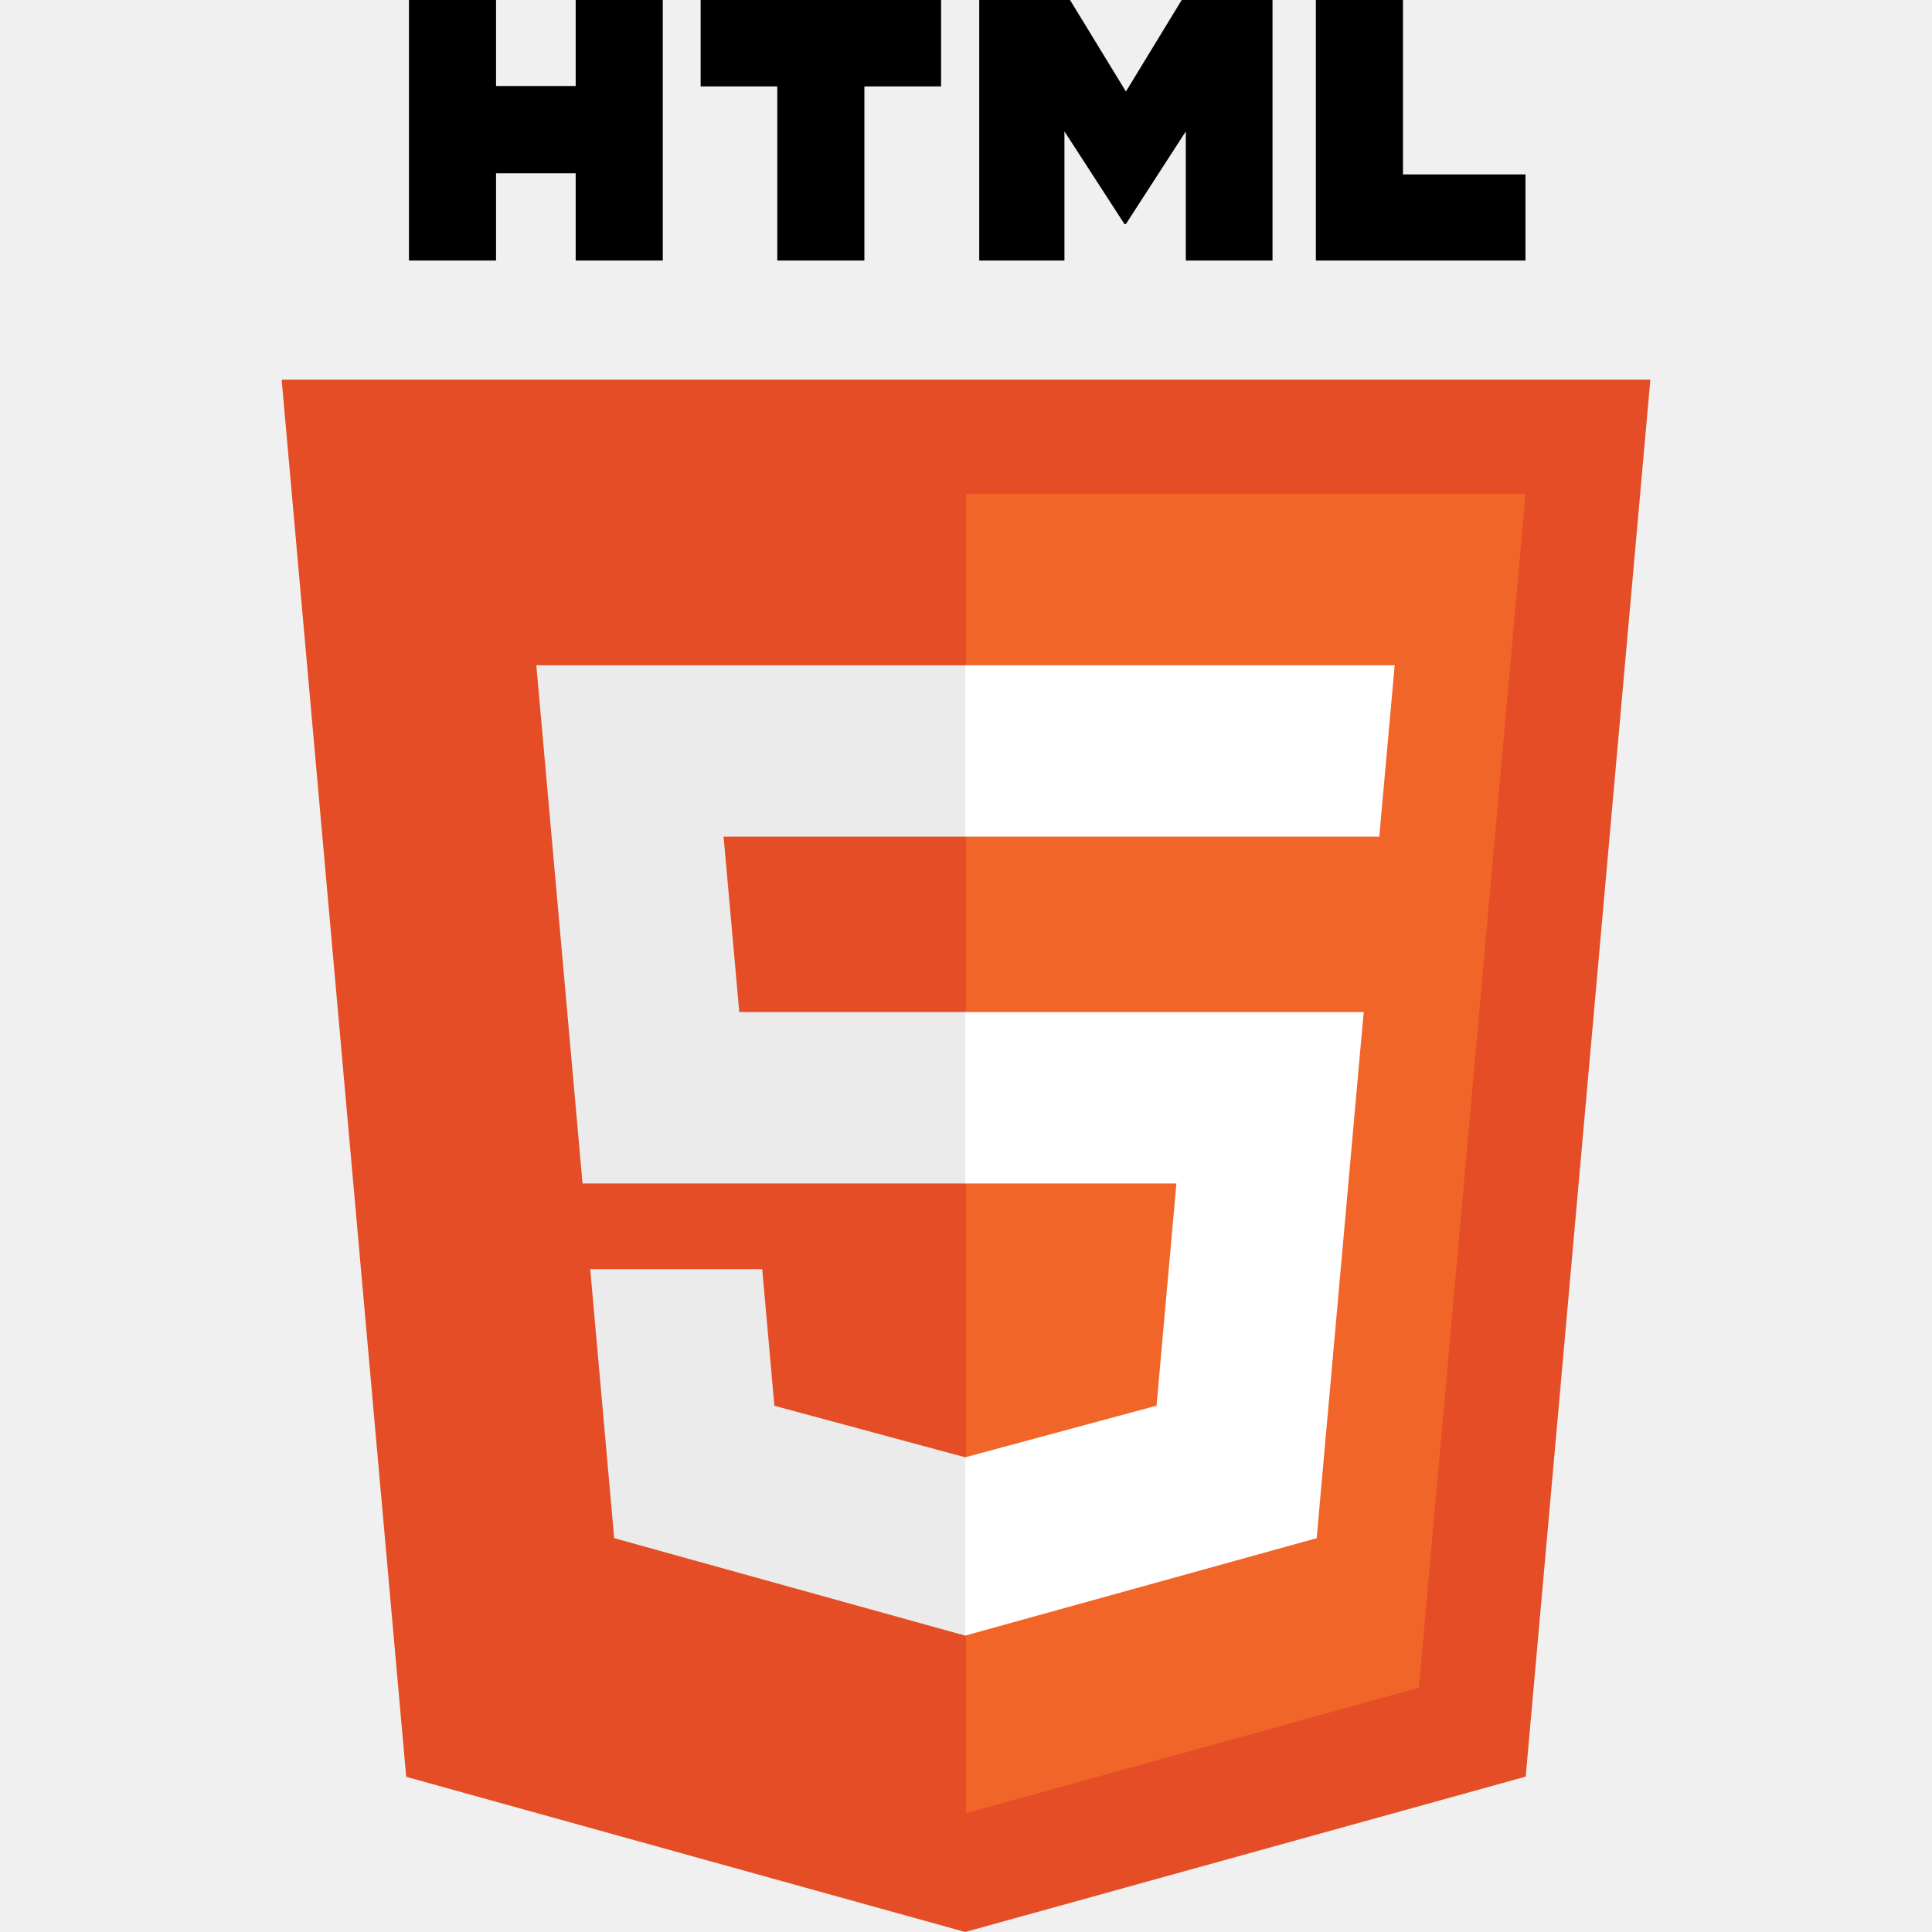
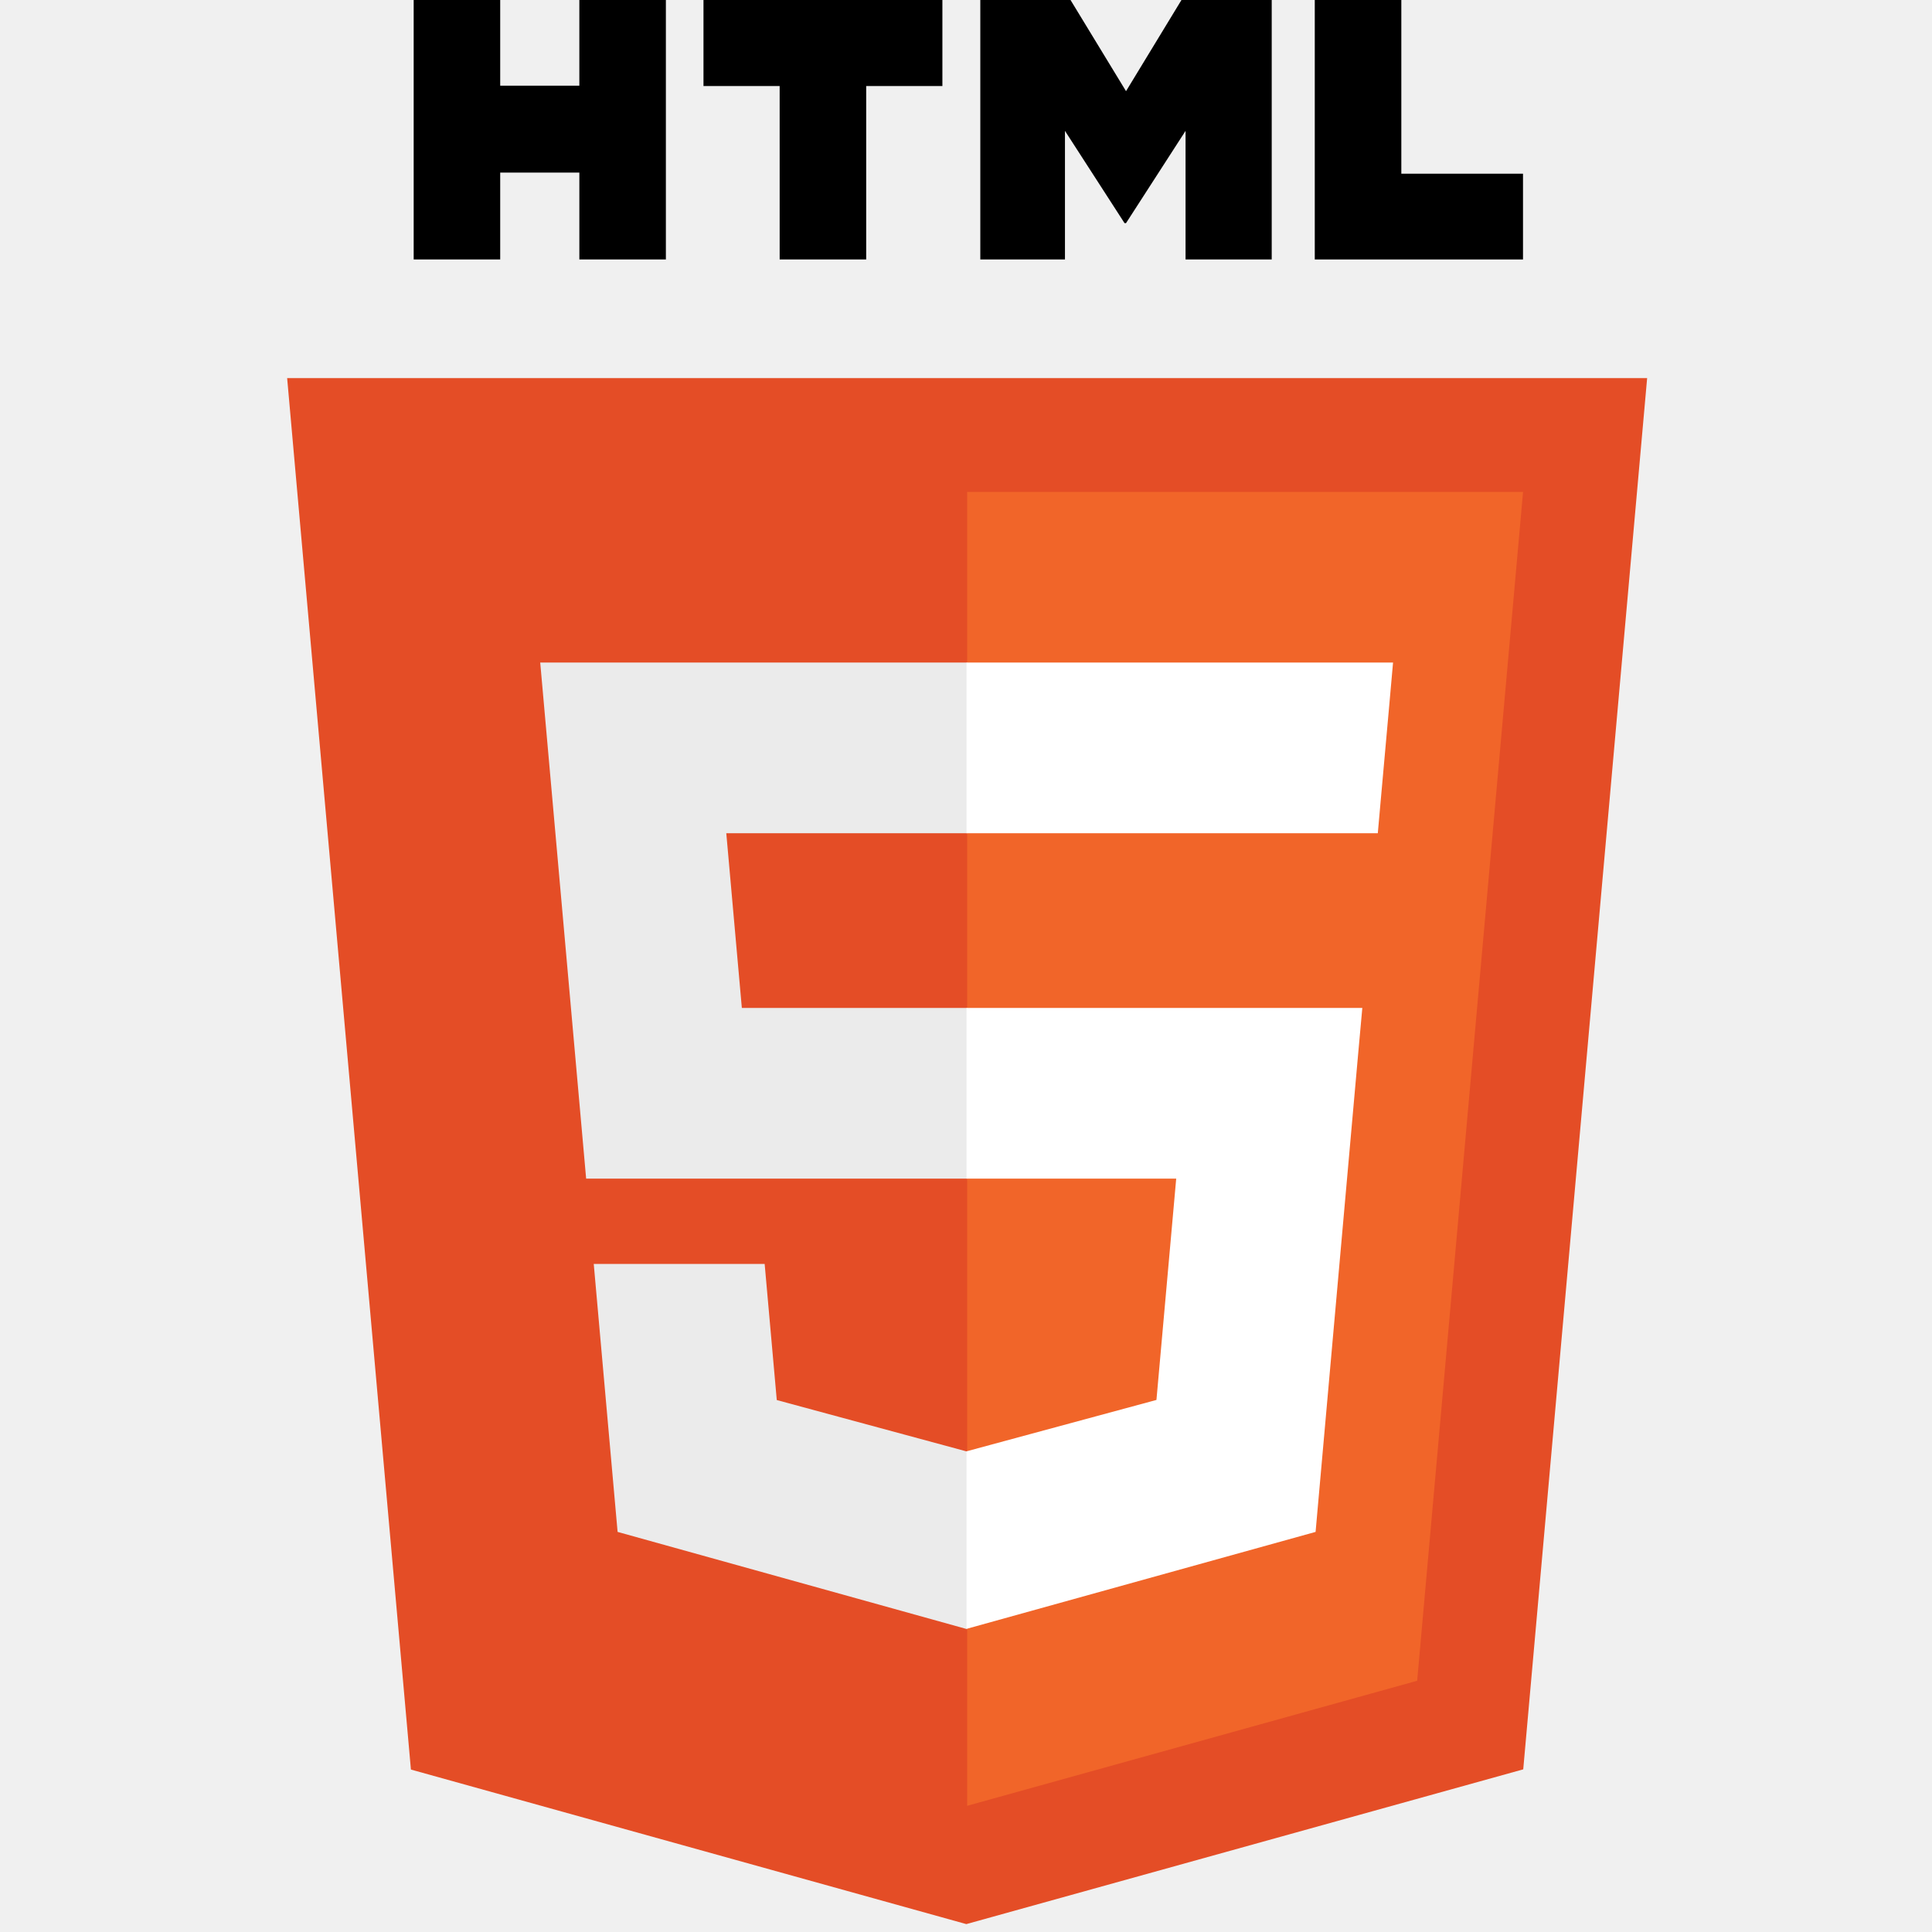
- <svg xmlns="http://www.w3.org/2000/svg" width="40" height="40" viewBox="0 0 40 40" fill="none">
-   <path d="M8.41 36.787L5.831 7.861H34.169L31.588 36.783L19.983 40L8.41 36.787Z" fill="#E44D26" />
-   <path d="M20 37.541L29.377 34.941L31.584 10.226H20V37.541Z" fill="#F16529" />
-   <path d="M20 20.954H15.306L14.981 17.322H20V13.774H19.988H11.104L11.189 14.726L12.061 24.502H20V20.954Z" fill="#EBEBEB" />
-   <path d="M20 30.168L19.985 30.172L16.033 29.105L15.781 26.276H13.861H12.22L12.716 31.846L19.984 33.864L20 33.859V30.168Z" fill="#EBEBEB" />
-   <path d="M8.467 0H10.27V1.781H11.919V0H13.722V5.394H11.919V3.588H10.27V5.394H8.467L8.467 0Z" fill="black" />
-   <path d="M16.093 1.789H14.506V0H19.484V1.789H17.896V5.394H16.093L16.093 1.789Z" fill="black" />
-   <path d="M20.274 0H22.154L23.311 1.895L24.466 0H26.346V5.394H24.551V2.72L23.311 4.638H23.28L22.038 2.72V5.394H20.274V0Z" fill="black" />
-   <path d="M27.244 0H29.047V3.611H31.583V5.394H27.244V0Z" fill="black" />
-   <path d="M19.988 20.954V24.502H24.356L23.945 29.103L19.988 30.171V33.862L27.261 31.846L27.314 31.247L28.148 21.907L28.234 20.954H27.278H19.988Z" fill="white" />
-   <path d="M19.988 13.774V15.977V17.313V17.322H28.546H28.557L28.628 16.524L28.79 14.726L28.875 13.774H19.988Z" fill="white" />
+ <svg xmlns="http://www.w3.org/2000/svg" width="160" height="160" viewBox="0 0 162 228" fill="none">
+   <path d="M15.493 208.83L0.887 44.624H161.383L146.761 208.805L81.037 227.068L15.493 208.83Z" fill="#E44D26" />
+   <path d="M81.135 213.108L134.244 198.35L146.739 58.05H81.135V213.108Z" fill="#F16529" />
+   <path d="M81.135 118.952H54.547L52.711 98.329H81.135V78.19H81.065H30.752L31.233 83.593L36.172 139.091H81.135V118.952Z" fill="#EBEBEB" />
+   <path d="M81.135 171.256L81.047 171.279L58.669 165.223L57.239 149.161H46.365H37.069L39.884 180.783L81.042 192.235L81.135 192.209V171.256Z" fill="#EBEBEB" />
+   <path d="M15.819 0H26.03V10.112H35.37V0H45.582V30.62H35.371V20.367H26.03V30.62H15.82L15.819 0Z" fill="black" />
+   <path d="M59.009 10.154H50.02V0H78.214V10.154H69.221V30.62H59.01L59.009 10.154Z" fill="black" />
+   <path d="M82.689 0H93.335L99.885 10.759L106.428 0H117.078V30.62H106.91V15.443L99.885 26.331H99.709L92.679 15.443V30.62H82.689V0Z" fill="black" />
+   <path d="M122.16 0H132.374V20.499H146.733V30.62H122.16V0Z" fill="black" />
+   <path d="M81.065 118.952V139.091H105.807L103.475 165.21L81.065 171.273V192.225L122.256 180.783L122.558 177.38L127.28 124.36L127.77 118.952H122.356H81.065Z" fill="white" />
+   <path d="M81.065 78.19V90.698V98.28V98.329H129.534H129.598L130.001 93.803L130.917 83.593L131.397 78.19H81.065Z" fill="white" />
</svg>
